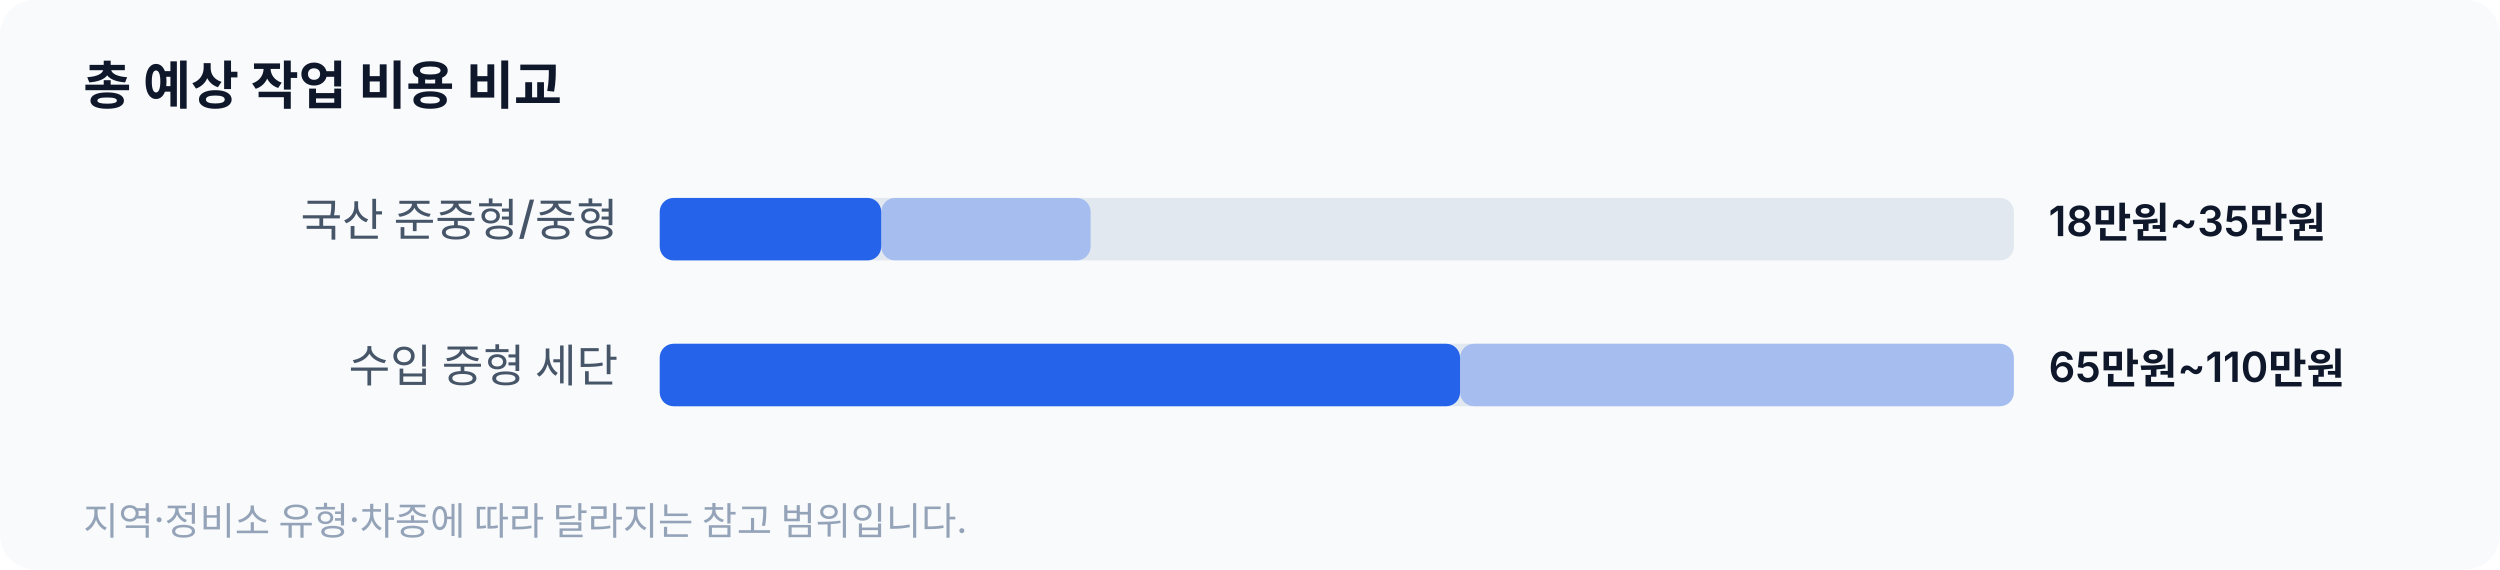
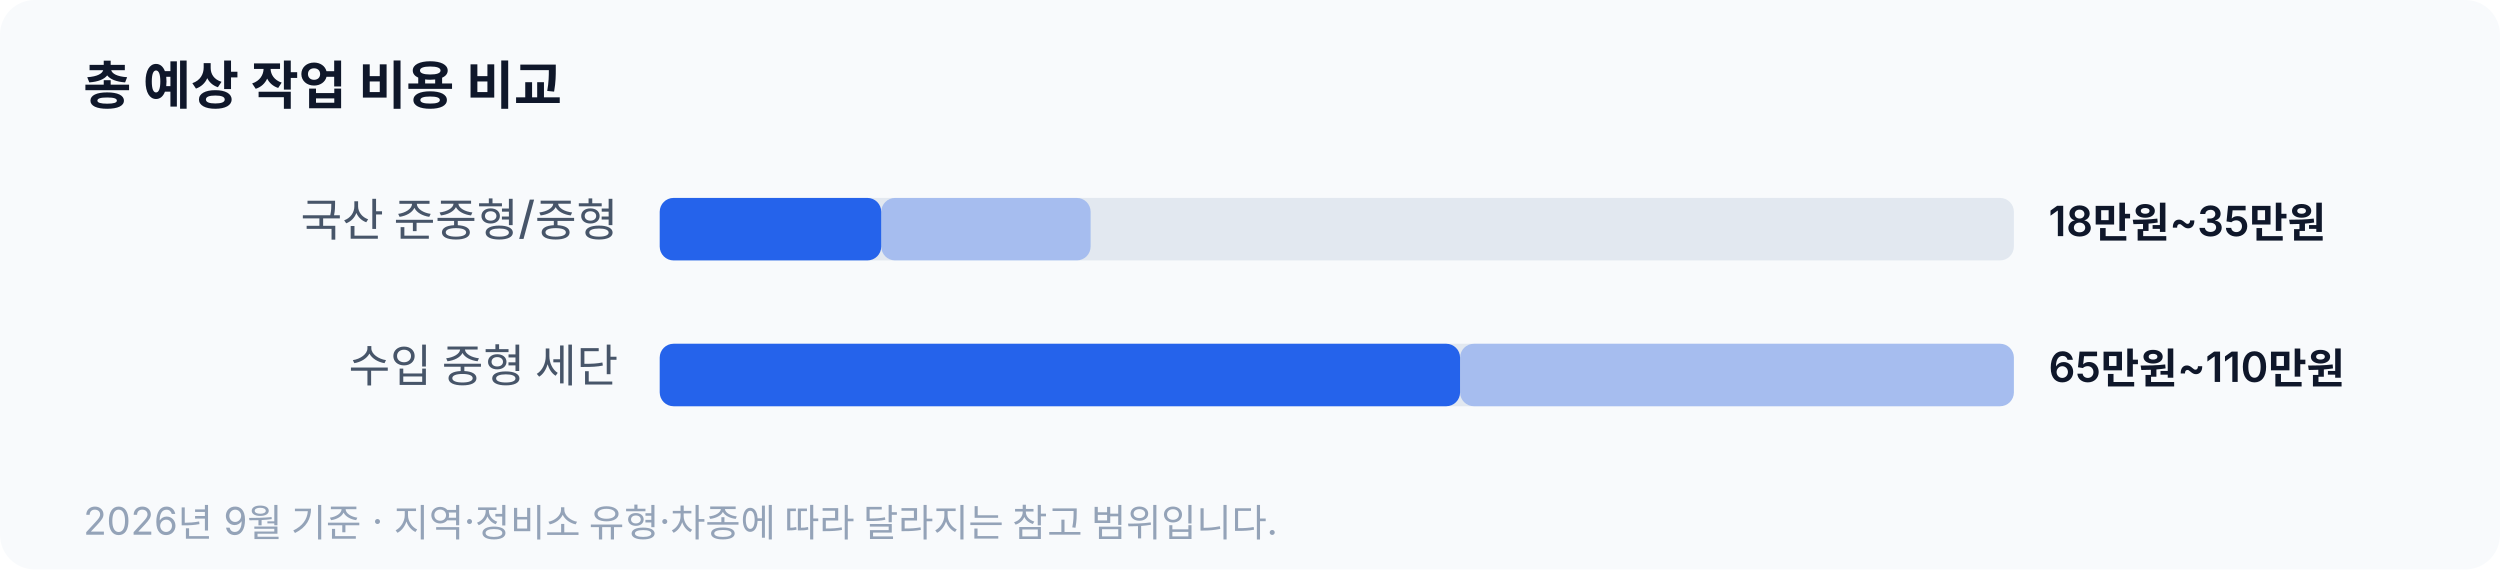
<svg xmlns="http://www.w3.org/2000/svg" viewBox="0 0 720 164" width="720" height="164" role="img" aria-label="총 예상 작업 비용 비교">
  <style>
    .bg    { fill: #f8fafc; }
    .ttl   { fill: #0f172a; font: 600 15px system-ui, -apple-system, 'Apple SD Gothic Neo', sans-serif; }
    .lbl   { fill: #475569; font: 500 13px system-ui, -apple-system, 'Apple SD Gothic Neo', sans-serif; }
    .val   { fill: #0f172a; font: 600 12px system-ui, -apple-system, 'Apple SD Gothic Neo', sans-serif; }
    .track { fill: #e2e8f0; }
    .bar   { fill: #2563eb; }
    .range { fill: #2563eb; opacity: .32; }
    .note  { fill: #94a3b8; font: 400 11px system-ui, -apple-system, 'Apple SD Gothic Neo', sans-serif; }
    @media (prefers-color-scheme: dark) {
      .bg    { fill: #0f172a; }
      .ttl   { fill: #f1f5f9; }
      .lbl   { fill: #94a3b8; }
      .val   { fill: #f1f5f9; }
      .track { fill: #1e293b; }
      .bar   { fill: #60a5fa; }
      .range { fill: #60a5fa; opacity: .32; }
      .note  { fill: #64748b; }
    }
  </style>
  <rect class="bg" width="720" height="164" rx="10" />
  <text class="ttl" x="24" y="30">총 예상 작업 비용 비교</text>
  <text class="lbl" x="178" y="68" text-anchor="end">국산 준중형/중형</text>
  <rect class="track" x="190" y="57" width="390" height="18" rx="4" />
  <rect class="range" x="253.8" y="57" width="60.3" height="18" rx="4" />
  <rect class="bar" x="190" y="57" width="63.8" height="18" rx="4" />
  <text class="val" x="590" y="68">18만원~35만원</text>
  <text class="lbl" x="178" y="110" text-anchor="end">수입 중형 세단</text>
  <rect class="track" x="190" y="99" width="390" height="18" rx="4" />
  <rect class="range" x="420.5" y="99" width="159.5" height="18" rx="4" />
  <rect class="bar" x="190" y="99" width="230.5" height="18" rx="4" />
  <text class="val" x="590" y="110">65만원~110만원</text>
-   <text class="note" x="24" y="154">지역·정비소 유형·차종에 따라 달라지는 참고 범위입니다.</text>
+   <text class="note" x="24" y="154">2026년 9월 기준 · 지역·정비소 유형·차종에 따라 달라지는 참고 범위입니다.</text>
</svg>
